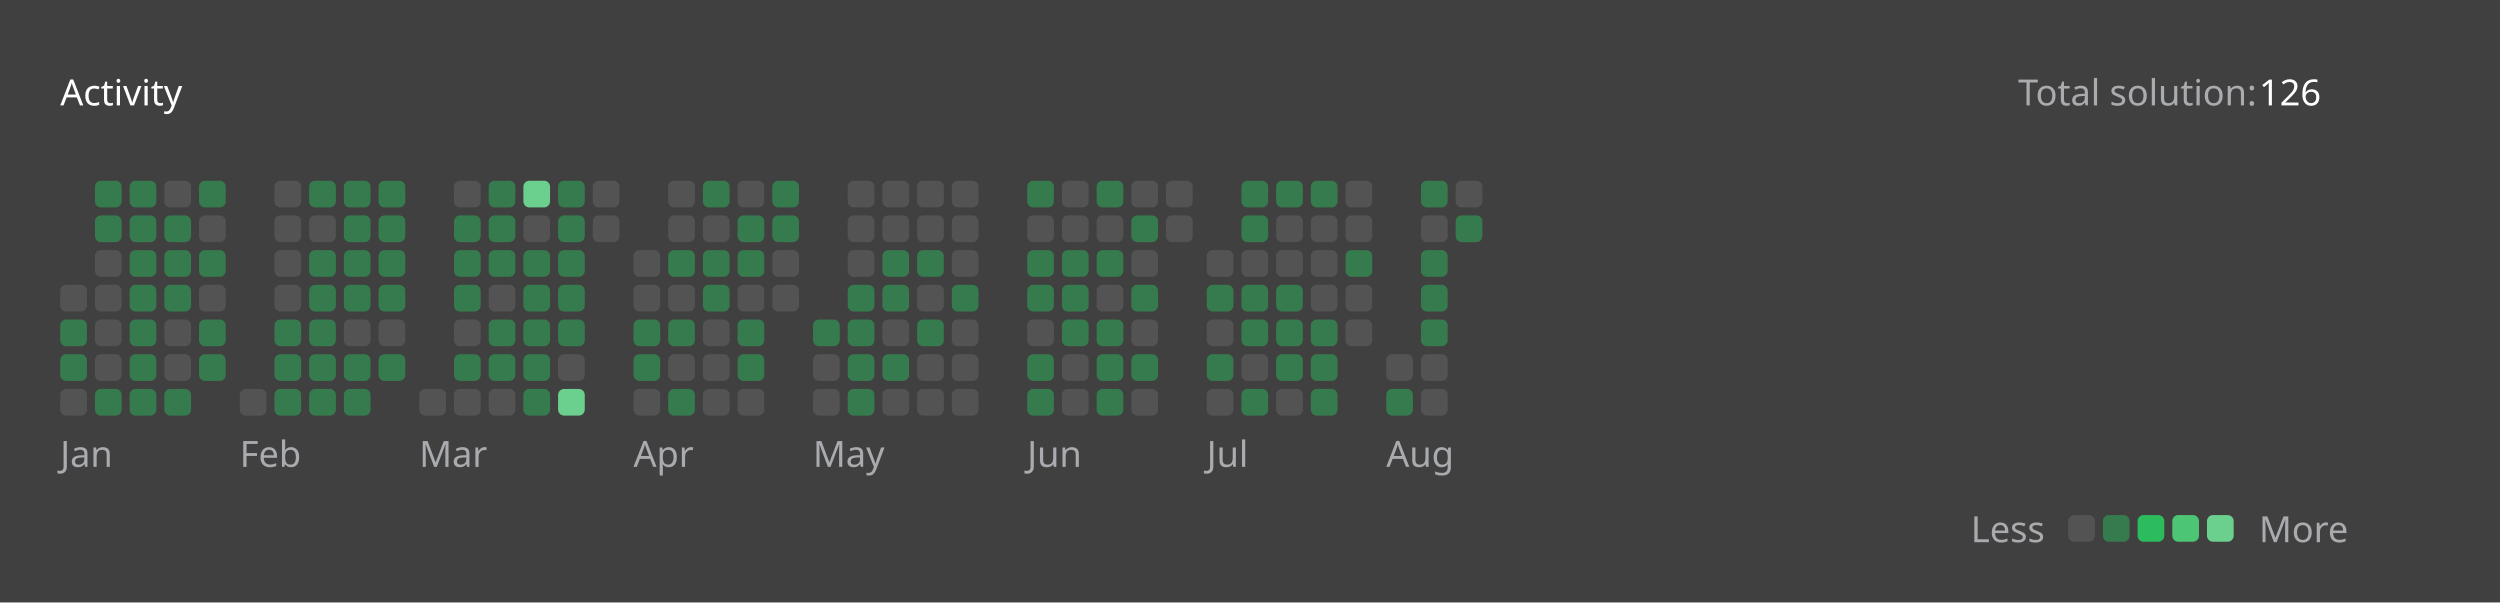
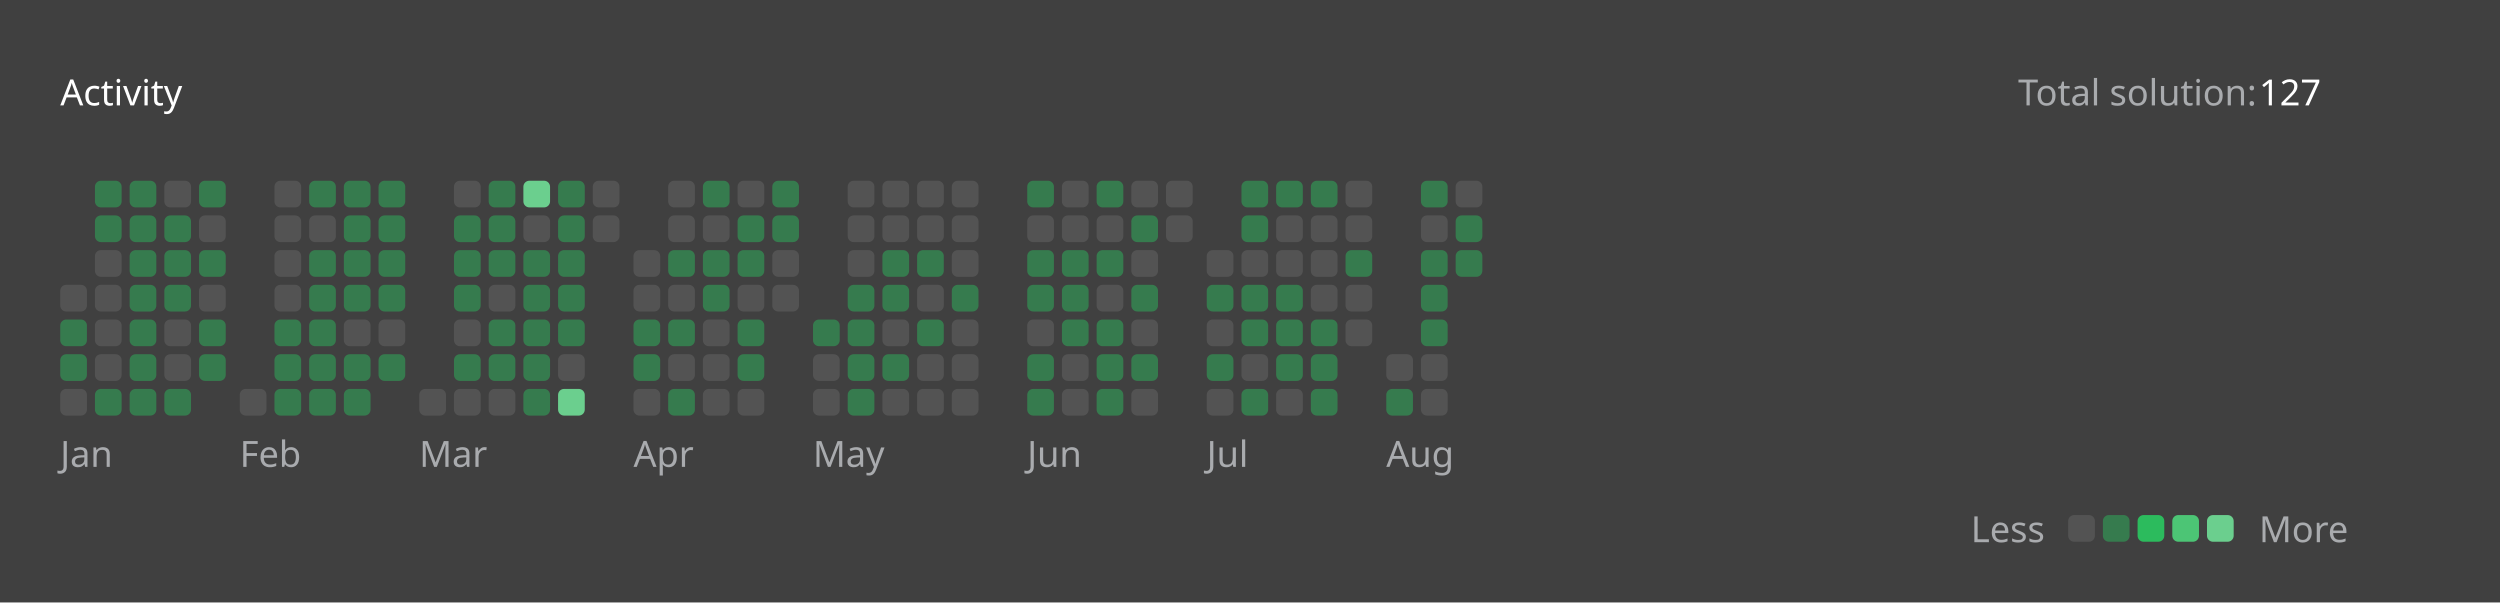
<svg xmlns="http://www.w3.org/2000/svg" version="1.1" height="200" width="830" viewBox="0 0 830 200">
  <style>*{font-family: "Segoe UI", Tahoma, Geneva, Verdana, sans-serif;}</style>
  <style>.title{font-weight: 500;font-size: 1rem;}</style>
  <style>.rotate-90{transform: rotate(-90deg);transform-origin: center;transform-box: fill-box;}</style>
  <style>.state{font-size: .75rem;}</style>
  <style>.light{color: #ffffff;fill: #ffffff;}</style>
  <style>.light-gray{color: #eff2f699;fill: #eff2f699;}</style>
  <style>.dark-gray{color: #ebebf54d;fill: #ebebf54d;}</style>
  <style>.gray{color: #747474;fill: #747474;}</style>
  <style>.orange{color: #ffa116;fill: #ffa116;}</style>
  <style>.background{color: #404040;fill: #404040;}</style>
  <style>.level-1-block{fill: #ffffff1a;}</style>
  <style>.level-2-block{fill: #2cb55d80;}</style>
  <style>.level-3-block{fill: #2cbb5dff;}</style>
  <style>.level-4-block{fill: #4cc575ff;}</style>
  <style>.level-5-block{fill: #6bcf8eff;}</style>
  <rect fill="#404040" x="0" y="0" width="830" height="200" rx="0.5rem" />
  <g text-anchor="start" text-decoration="1" class="title">
    <text x="20" y="35">
      <tspan class="light">Activity</tspan>
      <tspan class="orange" />
    </text>
  </g>
  <g class="state">
    <text x="670" y="35" class="light-gray"> Total solution: </text>
-     <text x="750" y="35" class="light"> 126 </text>
+     <text x="750" y="35" class="light"> 127 </text>
    <text x="678.88" y="180" class="light-gray" text-anchor="end">Less</text>
    <rect x="686.64" y="171" width="8.86" height="8.86" rx="2" ry="2" class="level-1-block" />
    <rect x="698.16" y="171" width="8.86" height="8.86" rx="2" ry="2" class="level-2-block" />
    <rect x="709.68" y="171" width="8.86" height="8.86" rx="2" ry="2" class="level-3-block" />
    <rect x="721.2" y="171" width="8.86" height="8.86" rx="2" ry="2" class="level-4-block" />
    <rect x="732.72" y="171" width="8.86" height="8.86" rx="2" ry="2" class="level-5-block" />
    <text x="750" y="180" class="light-gray">More</text>
  </g>
  <g x="20" y="60">
    <g x="20" y="60">
      <g x="20.0" y="60">
        <rect x="20.0" y="94.56" width="8.86" height="8.86" rx="2" ry="2" class="level-1-block" />
        <rect x="20.0" y="106.08" width="8.86" height="8.86" rx="2" ry="2" class="level-2-block" />
        <rect x="20.0" y="117.6" width="8.86" height="8.86" rx="2" ry="2" class="level-2-block" />
        <rect x="20.0" y="129.12" width="8.86" height="8.86" rx="2" ry="2" class="level-1-block" />
      </g>
      <g x="31.52" y="60">
        <rect x="31.52" y="60.0" width="8.86" height="8.86" rx="2" ry="2" class="level-2-block" />
        <rect x="31.52" y="71.52" width="8.86" height="8.86" rx="2" ry="2" class="level-2-block" />
        <rect x="31.52" y="83.04" width="8.86" height="8.86" rx="2" ry="2" class="level-1-block" />
        <rect x="31.52" y="94.56" width="8.86" height="8.86" rx="2" ry="2" class="level-1-block" />
        <rect x="31.52" y="106.08" width="8.86" height="8.86" rx="2" ry="2" class="level-1-block" />
        <rect x="31.52" y="117.6" width="8.86" height="8.86" rx="2" ry="2" class="level-1-block" />
        <rect x="31.52" y="129.12" width="8.86" height="8.86" rx="2" ry="2" class="level-2-block" />
      </g>
      <g x="43.04" y="60">
        <rect x="43.04" y="60.0" width="8.86" height="8.86" rx="2" ry="2" class="level-2-block" />
        <rect x="43.04" y="71.52" width="8.86" height="8.86" rx="2" ry="2" class="level-2-block" />
        <rect x="43.04" y="83.04" width="8.86" height="8.86" rx="2" ry="2" class="level-2-block" />
        <rect x="43.04" y="94.56" width="8.86" height="8.86" rx="2" ry="2" class="level-2-block" />
        <rect x="43.04" y="106.08" width="8.86" height="8.86" rx="2" ry="2" class="level-2-block" />
        <rect x="43.04" y="117.6" width="8.86" height="8.86" rx="2" ry="2" class="level-2-block" />
        <rect x="43.04" y="129.12" width="8.86" height="8.86" rx="2" ry="2" class="level-2-block" />
      </g>
      <g x="54.56" y="60">
        <rect x="54.56" y="60.0" width="8.86" height="8.86" rx="2" ry="2" class="level-1-block" />
        <rect x="54.56" y="71.52" width="8.86" height="8.86" rx="2" ry="2" class="level-2-block" />
        <rect x="54.56" y="83.04" width="8.86" height="8.86" rx="2" ry="2" class="level-2-block" />
        <rect x="54.56" y="94.56" width="8.86" height="8.86" rx="2" ry="2" class="level-2-block" />
        <rect x="54.56" y="106.08" width="8.86" height="8.86" rx="2" ry="2" class="level-1-block" />
        <rect x="54.56" y="117.6" width="8.86" height="8.86" rx="2" ry="2" class="level-1-block" />
        <rect x="54.56" y="129.12" width="8.86" height="8.86" rx="2" ry="2" class="level-2-block" />
      </g>
      <g x="66.08" y="60">
        <rect x="66.08" y="60.0" width="8.86" height="8.86" rx="2" ry="2" class="level-2-block" />
        <rect x="66.08" y="71.52" width="8.86" height="8.86" rx="2" ry="2" class="level-1-block" />
        <rect x="66.08" y="83.04" width="8.86" height="8.86" rx="2" ry="2" class="level-2-block" />
        <rect x="66.08" y="94.56" width="8.86" height="8.86" rx="2" ry="2" class="level-1-block" />
        <rect x="66.08" y="106.08" width="8.86" height="8.86" rx="2" ry="2" class="level-2-block" />
        <rect x="66.08" y="117.6" width="8.86" height="8.86" rx="2" ry="2" class="level-2-block" />
      </g>
      <text x="20.0" y="155" class="light-gray state">Jan</text>
    </g>
  </g>
  <g x="79.6" y="60">
    <g x="79.6" y="60">
      <g x="79.6" y="60">
        <rect x="79.6" y="129.12" width="8.86" height="8.86" rx="2" ry="2" class="level-1-block" />
      </g>
      <g x="91.12" y="60">
        <rect x="91.12" y="60.0" width="8.86" height="8.86" rx="2" ry="2" class="level-1-block" />
        <rect x="91.12" y="71.52" width="8.86" height="8.86" rx="2" ry="2" class="level-1-block" />
        <rect x="91.12" y="83.04" width="8.86" height="8.86" rx="2" ry="2" class="level-1-block" />
        <rect x="91.12" y="94.56" width="8.86" height="8.86" rx="2" ry="2" class="level-1-block" />
        <rect x="91.12" y="106.08" width="8.86" height="8.86" rx="2" ry="2" class="level-2-block" />
        <rect x="91.12" y="117.6" width="8.86" height="8.86" rx="2" ry="2" class="level-2-block" />
        <rect x="91.12" y="129.12" width="8.86" height="8.86" rx="2" ry="2" class="level-2-block" />
      </g>
      <g x="102.64" y="60">
        <rect x="102.64" y="60.0" width="8.86" height="8.86" rx="2" ry="2" class="level-2-block" />
        <rect x="102.64" y="71.52" width="8.86" height="8.86" rx="2" ry="2" class="level-1-block" />
        <rect x="102.64" y="83.04" width="8.86" height="8.86" rx="2" ry="2" class="level-2-block" />
        <rect x="102.64" y="94.56" width="8.86" height="8.86" rx="2" ry="2" class="level-2-block" />
        <rect x="102.64" y="106.08" width="8.86" height="8.86" rx="2" ry="2" class="level-2-block" />
        <rect x="102.64" y="117.6" width="8.86" height="8.86" rx="2" ry="2" class="level-2-block" />
        <rect x="102.64" y="129.12" width="8.86" height="8.86" rx="2" ry="2" class="level-2-block" />
      </g>
      <g x="114.16" y="60">
        <rect x="114.16" y="60.0" width="8.86" height="8.86" rx="2" ry="2" class="level-2-block" />
        <rect x="114.16" y="71.52" width="8.86" height="8.86" rx="2" ry="2" class="level-2-block" />
        <rect x="114.16" y="83.04" width="8.86" height="8.86" rx="2" ry="2" class="level-2-block" />
        <rect x="114.16" y="94.56" width="8.86" height="8.86" rx="2" ry="2" class="level-2-block" />
        <rect x="114.16" y="106.08" width="8.86" height="8.86" rx="2" ry="2" class="level-1-block" />
        <rect x="114.16" y="117.6" width="8.86" height="8.86" rx="2" ry="2" class="level-2-block" />
        <rect x="114.16" y="129.12" width="8.86" height="8.86" rx="2" ry="2" class="level-2-block" />
      </g>
      <g x="125.68" y="60">
        <rect x="125.68" y="60.0" width="8.86" height="8.86" rx="2" ry="2" class="level-2-block" />
        <rect x="125.68" y="71.52" width="8.86" height="8.86" rx="2" ry="2" class="level-2-block" />
        <rect x="125.68" y="83.04" width="8.86" height="8.86" rx="2" ry="2" class="level-2-block" />
        <rect x="125.68" y="94.56" width="8.86" height="8.86" rx="2" ry="2" class="level-2-block" />
        <rect x="125.68" y="106.08" width="8.86" height="8.86" rx="2" ry="2" class="level-1-block" />
        <rect x="125.68" y="117.6" width="8.86" height="8.86" rx="2" ry="2" class="level-2-block" />
      </g>
      <text x="79.6" y="155" class="light-gray state">Feb</text>
    </g>
  </g>
  <g x="139.2" y="60">
    <g x="139.2" y="60">
      <g x="139.2" y="60">
        <rect x="139.2" y="129.12" width="8.86" height="8.86" rx="2" ry="2" class="level-1-block" />
      </g>
      <g x="150.72" y="60">
        <rect x="150.72" y="60.0" width="8.86" height="8.86" rx="2" ry="2" class="level-1-block" />
        <rect x="150.72" y="71.52" width="8.86" height="8.86" rx="2" ry="2" class="level-2-block" />
        <rect x="150.72" y="83.04" width="8.86" height="8.86" rx="2" ry="2" class="level-2-block" />
        <rect x="150.72" y="94.56" width="8.86" height="8.86" rx="2" ry="2" class="level-2-block" />
        <rect x="150.72" y="106.08" width="8.86" height="8.86" rx="2" ry="2" class="level-1-block" />
        <rect x="150.72" y="117.6" width="8.86" height="8.86" rx="2" ry="2" class="level-2-block" />
        <rect x="150.72" y="129.12" width="8.86" height="8.86" rx="2" ry="2" class="level-1-block" />
      </g>
      <g x="162.24" y="60">
        <rect x="162.24" y="60.0" width="8.86" height="8.86" rx="2" ry="2" class="level-2-block" />
        <rect x="162.24" y="71.52" width="8.86" height="8.86" rx="2" ry="2" class="level-2-block" />
        <rect x="162.24" y="83.04" width="8.86" height="8.86" rx="2" ry="2" class="level-2-block" />
        <rect x="162.24" y="94.56" width="8.86" height="8.86" rx="2" ry="2" class="level-1-block" />
        <rect x="162.24" y="106.08" width="8.86" height="8.86" rx="2" ry="2" class="level-2-block" />
        <rect x="162.24" y="117.6" width="8.86" height="8.86" rx="2" ry="2" class="level-2-block" />
        <rect x="162.24" y="129.12" width="8.86" height="8.86" rx="2" ry="2" class="level-1-block" />
      </g>
      <g x="173.76" y="60">
        <rect x="173.76" y="60.0" width="8.86" height="8.86" rx="2" ry="2" class="level-5-block" />
        <rect x="173.76" y="71.52" width="8.86" height="8.86" rx="2" ry="2" class="level-1-block" />
        <rect x="173.76" y="83.04" width="8.86" height="8.86" rx="2" ry="2" class="level-2-block" />
        <rect x="173.76" y="94.56" width="8.86" height="8.86" rx="2" ry="2" class="level-2-block" />
        <rect x="173.76" y="106.08" width="8.86" height="8.86" rx="2" ry="2" class="level-2-block" />
        <rect x="173.76" y="117.6" width="8.86" height="8.86" rx="2" ry="2" class="level-2-block" />
        <rect x="173.76" y="129.12" width="8.86" height="8.86" rx="2" ry="2" class="level-2-block" />
      </g>
      <g x="185.28" y="60">
        <rect x="185.28" y="60.0" width="8.86" height="8.86" rx="2" ry="2" class="level-2-block" />
        <rect x="185.28" y="71.52" width="8.86" height="8.86" rx="2" ry="2" class="level-2-block" />
        <rect x="185.28" y="83.04" width="8.86" height="8.86" rx="2" ry="2" class="level-2-block" />
        <rect x="185.28" y="94.56" width="8.86" height="8.86" rx="2" ry="2" class="level-2-block" />
        <rect x="185.28" y="106.08" width="8.86" height="8.86" rx="2" ry="2" class="level-2-block" />
        <rect x="185.28" y="117.6" width="8.86" height="8.86" rx="2" ry="2" class="level-1-block" />
        <rect x="185.28" y="129.12" width="8.86" height="8.86" rx="2" ry="2" class="level-5-block" />
      </g>
      <g x="196.8" y="60">
        <rect x="196.8" y="60.0" width="8.86" height="8.86" rx="2" ry="2" class="level-1-block" />
        <rect x="196.8" y="71.52" width="8.86" height="8.86" rx="2" ry="2" class="level-1-block" />
      </g>
      <text x="139.2" y="155" class="light-gray state">Mar</text>
    </g>
  </g>
  <g x="210.32" y="60">
    <g x="210.32" y="60">
      <g x="210.32" y="60">
        <rect x="210.32" y="83.04" width="8.86" height="8.86" rx="2" ry="2" class="level-1-block" />
        <rect x="210.32" y="94.56" width="8.86" height="8.86" rx="2" ry="2" class="level-1-block" />
        <rect x="210.32" y="106.08" width="8.86" height="8.86" rx="2" ry="2" class="level-2-block" />
        <rect x="210.32" y="117.6" width="8.86" height="8.86" rx="2" ry="2" class="level-2-block" />
        <rect x="210.32" y="129.12" width="8.86" height="8.86" rx="2" ry="2" class="level-1-block" />
      </g>
      <g x="221.84" y="60">
        <rect x="221.84" y="60.0" width="8.86" height="8.86" rx="2" ry="2" class="level-1-block" />
        <rect x="221.84" y="71.52" width="8.86" height="8.86" rx="2" ry="2" class="level-1-block" />
        <rect x="221.84" y="83.04" width="8.86" height="8.86" rx="2" ry="2" class="level-2-block" />
        <rect x="221.84" y="94.56" width="8.86" height="8.86" rx="2" ry="2" class="level-1-block" />
        <rect x="221.84" y="106.08" width="8.86" height="8.86" rx="2" ry="2" class="level-2-block" />
        <rect x="221.84" y="117.6" width="8.86" height="8.86" rx="2" ry="2" class="level-1-block" />
        <rect x="221.84" y="129.12" width="8.86" height="8.86" rx="2" ry="2" class="level-2-block" />
      </g>
      <g x="233.36" y="60">
        <rect x="233.36" y="60.0" width="8.86" height="8.86" rx="2" ry="2" class="level-2-block" />
        <rect x="233.36" y="71.52" width="8.86" height="8.86" rx="2" ry="2" class="level-1-block" />
        <rect x="233.36" y="83.04" width="8.86" height="8.86" rx="2" ry="2" class="level-2-block" />
        <rect x="233.36" y="94.56" width="8.86" height="8.86" rx="2" ry="2" class="level-2-block" />
        <rect x="233.36" y="106.08" width="8.86" height="8.86" rx="2" ry="2" class="level-1-block" />
        <rect x="233.36" y="117.6" width="8.86" height="8.86" rx="2" ry="2" class="level-1-block" />
        <rect x="233.36" y="129.12" width="8.86" height="8.86" rx="2" ry="2" class="level-1-block" />
      </g>
      <g x="244.88" y="60">
        <rect x="244.88" y="60.0" width="8.86" height="8.86" rx="2" ry="2" class="level-1-block" />
        <rect x="244.88" y="71.52" width="8.86" height="8.86" rx="2" ry="2" class="level-2-block" />
        <rect x="244.88" y="83.04" width="8.86" height="8.86" rx="2" ry="2" class="level-2-block" />
        <rect x="244.88" y="94.56" width="8.86" height="8.86" rx="2" ry="2" class="level-1-block" />
        <rect x="244.88" y="106.08" width="8.86" height="8.86" rx="2" ry="2" class="level-2-block" />
        <rect x="244.88" y="117.6" width="8.86" height="8.86" rx="2" ry="2" class="level-2-block" />
        <rect x="244.88" y="129.12" width="8.86" height="8.86" rx="2" ry="2" class="level-1-block" />
      </g>
      <g x="256.4" y="60">
        <rect x="256.4" y="60.0" width="8.86" height="8.86" rx="2" ry="2" class="level-2-block" />
        <rect x="256.4" y="71.52" width="8.86" height="8.86" rx="2" ry="2" class="level-2-block" />
        <rect x="256.4" y="83.04" width="8.86" height="8.86" rx="2" ry="2" class="level-1-block" />
        <rect x="256.4" y="94.56" width="8.86" height="8.86" rx="2" ry="2" class="level-1-block" />
      </g>
      <text x="210.32" y="155" class="light-gray state">Apr</text>
    </g>
  </g>
  <g x="269.92" y="60">
    <g x="269.92" y="60">
      <g x="269.92" y="60">
        <rect x="269.92" y="106.08" width="8.86" height="8.86" rx="2" ry="2" class="level-2-block" />
        <rect x="269.92" y="117.6" width="8.86" height="8.86" rx="2" ry="2" class="level-1-block" />
        <rect x="269.92" y="129.12" width="8.86" height="8.86" rx="2" ry="2" class="level-1-block" />
      </g>
      <g x="281.44" y="60">
        <rect x="281.44" y="60.0" width="8.86" height="8.86" rx="2" ry="2" class="level-1-block" />
        <rect x="281.44" y="71.52" width="8.86" height="8.86" rx="2" ry="2" class="level-1-block" />
        <rect x="281.44" y="83.04" width="8.86" height="8.86" rx="2" ry="2" class="level-1-block" />
        <rect x="281.44" y="94.56" width="8.86" height="8.86" rx="2" ry="2" class="level-2-block" />
        <rect x="281.44" y="106.08" width="8.86" height="8.86" rx="2" ry="2" class="level-2-block" />
        <rect x="281.44" y="117.6" width="8.86" height="8.86" rx="2" ry="2" class="level-2-block" />
        <rect x="281.44" y="129.12" width="8.86" height="8.86" rx="2" ry="2" class="level-2-block" />
      </g>
      <g x="292.96" y="60">
        <rect x="292.96" y="60.0" width="8.86" height="8.86" rx="2" ry="2" class="level-1-block" />
        <rect x="292.96" y="71.52" width="8.86" height="8.86" rx="2" ry="2" class="level-1-block" />
        <rect x="292.96" y="83.04" width="8.86" height="8.86" rx="2" ry="2" class="level-2-block" />
        <rect x="292.96" y="94.56" width="8.86" height="8.86" rx="2" ry="2" class="level-2-block" />
        <rect x="292.96" y="106.08" width="8.86" height="8.86" rx="2" ry="2" class="level-1-block" />
        <rect x="292.96" y="117.6" width="8.86" height="8.86" rx="2" ry="2" class="level-2-block" />
        <rect x="292.96" y="129.12" width="8.86" height="8.86" rx="2" ry="2" class="level-1-block" />
      </g>
      <g x="304.48" y="60">
        <rect x="304.48" y="60.0" width="8.86" height="8.86" rx="2" ry="2" class="level-1-block" />
        <rect x="304.48" y="71.52" width="8.86" height="8.86" rx="2" ry="2" class="level-1-block" />
        <rect x="304.48" y="83.04" width="8.86" height="8.86" rx="2" ry="2" class="level-2-block" />
        <rect x="304.48" y="94.56" width="8.86" height="8.86" rx="2" ry="2" class="level-1-block" />
        <rect x="304.48" y="106.08" width="8.86" height="8.86" rx="2" ry="2" class="level-2-block" />
        <rect x="304.48" y="117.6" width="8.86" height="8.86" rx="2" ry="2" class="level-1-block" />
        <rect x="304.48" y="129.12" width="8.86" height="8.86" rx="2" ry="2" class="level-1-block" />
      </g>
      <g x="316" y="60">
        <rect x="316" y="60.0" width="8.86" height="8.86" rx="2" ry="2" class="level-1-block" />
        <rect x="316" y="71.52" width="8.86" height="8.86" rx="2" ry="2" class="level-1-block" />
        <rect x="316" y="83.04" width="8.86" height="8.86" rx="2" ry="2" class="level-1-block" />
        <rect x="316" y="94.56" width="8.86" height="8.86" rx="2" ry="2" class="level-2-block" />
        <rect x="316" y="106.08" width="8.86" height="8.86" rx="2" ry="2" class="level-1-block" />
        <rect x="316" y="117.6" width="8.86" height="8.86" rx="2" ry="2" class="level-1-block" />
        <rect x="316" y="129.12" width="8.86" height="8.86" rx="2" ry="2" class="level-1-block" />
      </g>
      <text x="269.92" y="155" class="light-gray state">May</text>
    </g>
  </g>
  <g x="341.04" y="60">
    <g x="341.04" y="60">
      <g x="341.04" y="60">
        <rect x="341.04" y="60.0" width="8.86" height="8.86" rx="2" ry="2" class="level-2-block" />
        <rect x="341.04" y="71.52" width="8.86" height="8.86" rx="2" ry="2" class="level-1-block" />
        <rect x="341.04" y="83.04" width="8.86" height="8.86" rx="2" ry="2" class="level-2-block" />
        <rect x="341.04" y="94.56" width="8.86" height="8.86" rx="2" ry="2" class="level-2-block" />
        <rect x="341.04" y="106.08" width="8.86" height="8.86" rx="2" ry="2" class="level-1-block" />
        <rect x="341.04" y="117.6" width="8.86" height="8.86" rx="2" ry="2" class="level-2-block" />
        <rect x="341.04" y="129.12" width="8.86" height="8.86" rx="2" ry="2" class="level-2-block" />
      </g>
      <g x="352.56" y="60">
        <rect x="352.56" y="60.0" width="8.86" height="8.86" rx="2" ry="2" class="level-1-block" />
        <rect x="352.56" y="71.52" width="8.86" height="8.86" rx="2" ry="2" class="level-1-block" />
        <rect x="352.56" y="83.04" width="8.86" height="8.86" rx="2" ry="2" class="level-2-block" />
        <rect x="352.56" y="94.56" width="8.86" height="8.86" rx="2" ry="2" class="level-2-block" />
        <rect x="352.56" y="106.08" width="8.86" height="8.86" rx="2" ry="2" class="level-2-block" />
        <rect x="352.56" y="117.6" width="8.86" height="8.86" rx="2" ry="2" class="level-1-block" />
        <rect x="352.56" y="129.12" width="8.86" height="8.86" rx="2" ry="2" class="level-1-block" />
      </g>
      <g x="364.08" y="60">
        <rect x="364.08" y="60.0" width="8.86" height="8.86" rx="2" ry="2" class="level-2-block" />
        <rect x="364.08" y="71.52" width="8.86" height="8.86" rx="2" ry="2" class="level-1-block" />
        <rect x="364.08" y="83.04" width="8.86" height="8.86" rx="2" ry="2" class="level-2-block" />
        <rect x="364.08" y="94.56" width="8.86" height="8.86" rx="2" ry="2" class="level-1-block" />
        <rect x="364.08" y="106.08" width="8.86" height="8.86" rx="2" ry="2" class="level-2-block" />
        <rect x="364.08" y="117.6" width="8.86" height="8.86" rx="2" ry="2" class="level-2-block" />
        <rect x="364.08" y="129.12" width="8.86" height="8.86" rx="2" ry="2" class="level-2-block" />
      </g>
      <g x="375.6" y="60">
        <rect x="375.6" y="60.0" width="8.86" height="8.86" rx="2" ry="2" class="level-1-block" />
        <rect x="375.6" y="71.52" width="8.86" height="8.86" rx="2" ry="2" class="level-2-block" />
        <rect x="375.6" y="83.04" width="8.86" height="8.86" rx="2" ry="2" class="level-1-block" />
        <rect x="375.6" y="94.56" width="8.86" height="8.86" rx="2" ry="2" class="level-2-block" />
        <rect x="375.6" y="106.08" width="8.86" height="8.86" rx="2" ry="2" class="level-1-block" />
        <rect x="375.6" y="117.6" width="8.86" height="8.86" rx="2" ry="2" class="level-2-block" />
        <rect x="375.6" y="129.12" width="8.86" height="8.86" rx="2" ry="2" class="level-1-block" />
      </g>
      <g x="387.12" y="60">
        <rect x="387.12" y="60.0" width="8.86" height="8.86" rx="2" ry="2" class="level-1-block" />
        <rect x="387.12" y="71.52" width="8.86" height="8.86" rx="2" ry="2" class="level-1-block" />
      </g>
      <text x="341.04" y="155" class="light-gray state">Jun</text>
    </g>
  </g>
  <g x="400.64" y="60">
    <g x="400.64" y="60">
      <g x="400.64" y="60">
        <rect x="400.64" y="83.04" width="8.86" height="8.86" rx="2" ry="2" class="level-1-block" />
        <rect x="400.64" y="94.56" width="8.86" height="8.86" rx="2" ry="2" class="level-2-block" />
        <rect x="400.64" y="106.08" width="8.86" height="8.86" rx="2" ry="2" class="level-1-block" />
        <rect x="400.64" y="117.6" width="8.86" height="8.86" rx="2" ry="2" class="level-2-block" />
        <rect x="400.64" y="129.12" width="8.86" height="8.86" rx="2" ry="2" class="level-1-block" />
      </g>
      <g x="412.16" y="60">
        <rect x="412.16" y="60.0" width="8.86" height="8.86" rx="2" ry="2" class="level-2-block" />
        <rect x="412.16" y="71.52" width="8.86" height="8.86" rx="2" ry="2" class="level-2-block" />
        <rect x="412.16" y="83.04" width="8.86" height="8.86" rx="2" ry="2" class="level-1-block" />
        <rect x="412.16" y="94.56" width="8.86" height="8.86" rx="2" ry="2" class="level-2-block" />
        <rect x="412.16" y="106.08" width="8.86" height="8.86" rx="2" ry="2" class="level-2-block" />
        <rect x="412.16" y="117.6" width="8.86" height="8.86" rx="2" ry="2" class="level-1-block" />
        <rect x="412.16" y="129.12" width="8.86" height="8.86" rx="2" ry="2" class="level-2-block" />
      </g>
      <g x="423.68" y="60">
        <rect x="423.68" y="60.0" width="8.86" height="8.86" rx="2" ry="2" class="level-2-block" />
        <rect x="423.68" y="71.52" width="8.86" height="8.86" rx="2" ry="2" class="level-1-block" />
        <rect x="423.68" y="83.04" width="8.86" height="8.86" rx="2" ry="2" class="level-1-block" />
        <rect x="423.68" y="94.56" width="8.86" height="8.86" rx="2" ry="2" class="level-2-block" />
        <rect x="423.68" y="106.08" width="8.86" height="8.86" rx="2" ry="2" class="level-2-block" />
        <rect x="423.68" y="117.6" width="8.86" height="8.86" rx="2" ry="2" class="level-2-block" />
        <rect x="423.68" y="129.12" width="8.86" height="8.86" rx="2" ry="2" class="level-1-block" />
      </g>
      <g x="435.2" y="60">
        <rect x="435.2" y="60.0" width="8.86" height="8.86" rx="2" ry="2" class="level-2-block" />
        <rect x="435.2" y="71.52" width="8.86" height="8.86" rx="2" ry="2" class="level-1-block" />
        <rect x="435.2" y="83.04" width="8.86" height="8.86" rx="2" ry="2" class="level-1-block" />
        <rect x="435.2" y="94.56" width="8.86" height="8.86" rx="2" ry="2" class="level-1-block" />
        <rect x="435.2" y="106.08" width="8.86" height="8.86" rx="2" ry="2" class="level-2-block" />
        <rect x="435.2" y="117.6" width="8.86" height="8.86" rx="2" ry="2" class="level-2-block" />
        <rect x="435.2" y="129.12" width="8.86" height="8.86" rx="2" ry="2" class="level-2-block" />
      </g>
      <g x="446.72" y="60">
        <rect x="446.72" y="60.0" width="8.86" height="8.86" rx="2" ry="2" class="level-1-block" />
        <rect x="446.72" y="71.52" width="8.86" height="8.86" rx="2" ry="2" class="level-1-block" />
        <rect x="446.72" y="83.04" width="8.86" height="8.86" rx="2" ry="2" class="level-2-block" />
        <rect x="446.72" y="94.56" width="8.86" height="8.86" rx="2" ry="2" class="level-1-block" />
        <rect x="446.72" y="106.08" width="8.86" height="8.86" rx="2" ry="2" class="level-1-block" />
      </g>
      <text x="400.64" y="155" class="light-gray state">Jul</text>
    </g>
  </g>
  <g x="460.24" y="60">
    <g x="460.24" y="60">
      <g x="460.24" y="60">
        <rect x="460.24" y="117.6" width="8.86" height="8.86" rx="2" ry="2" class="level-1-block" />
        <rect x="460.24" y="129.12" width="8.86" height="8.86" rx="2" ry="2" class="level-2-block" />
      </g>
      <g x="471.76" y="60">
        <rect x="471.76" y="60.0" width="8.86" height="8.86" rx="2" ry="2" class="level-2-block" />
        <rect x="471.76" y="71.52" width="8.86" height="8.86" rx="2" ry="2" class="level-1-block" />
        <rect x="471.76" y="83.04" width="8.86" height="8.86" rx="2" ry="2" class="level-2-block" />
        <rect x="471.76" y="94.56" width="8.86" height="8.86" rx="2" ry="2" class="level-2-block" />
        <rect x="471.76" y="106.08" width="8.86" height="8.86" rx="2" ry="2" class="level-2-block" />
        <rect x="471.76" y="117.6" width="8.86" height="8.86" rx="2" ry="2" class="level-1-block" />
        <rect x="471.76" y="129.12" width="8.86" height="8.86" rx="2" ry="2" class="level-1-block" />
      </g>
      <g x="483.28" y="60">
        <rect x="483.28" y="60.0" width="8.86" height="8.86" rx="2" ry="2" class="level-1-block" />
        <rect x="483.28" y="71.52" width="8.86" height="8.86" rx="2" ry="2" class="level-2-block" />
+         <rect x="483.28" y="83.04" width="8.86" height="8.86" rx="2" ry="2" class="level-2-block" />
      </g>
      <text x="460.24" y="155" class="light-gray state">Aug</text>
    </g>
  </g>
</svg>
